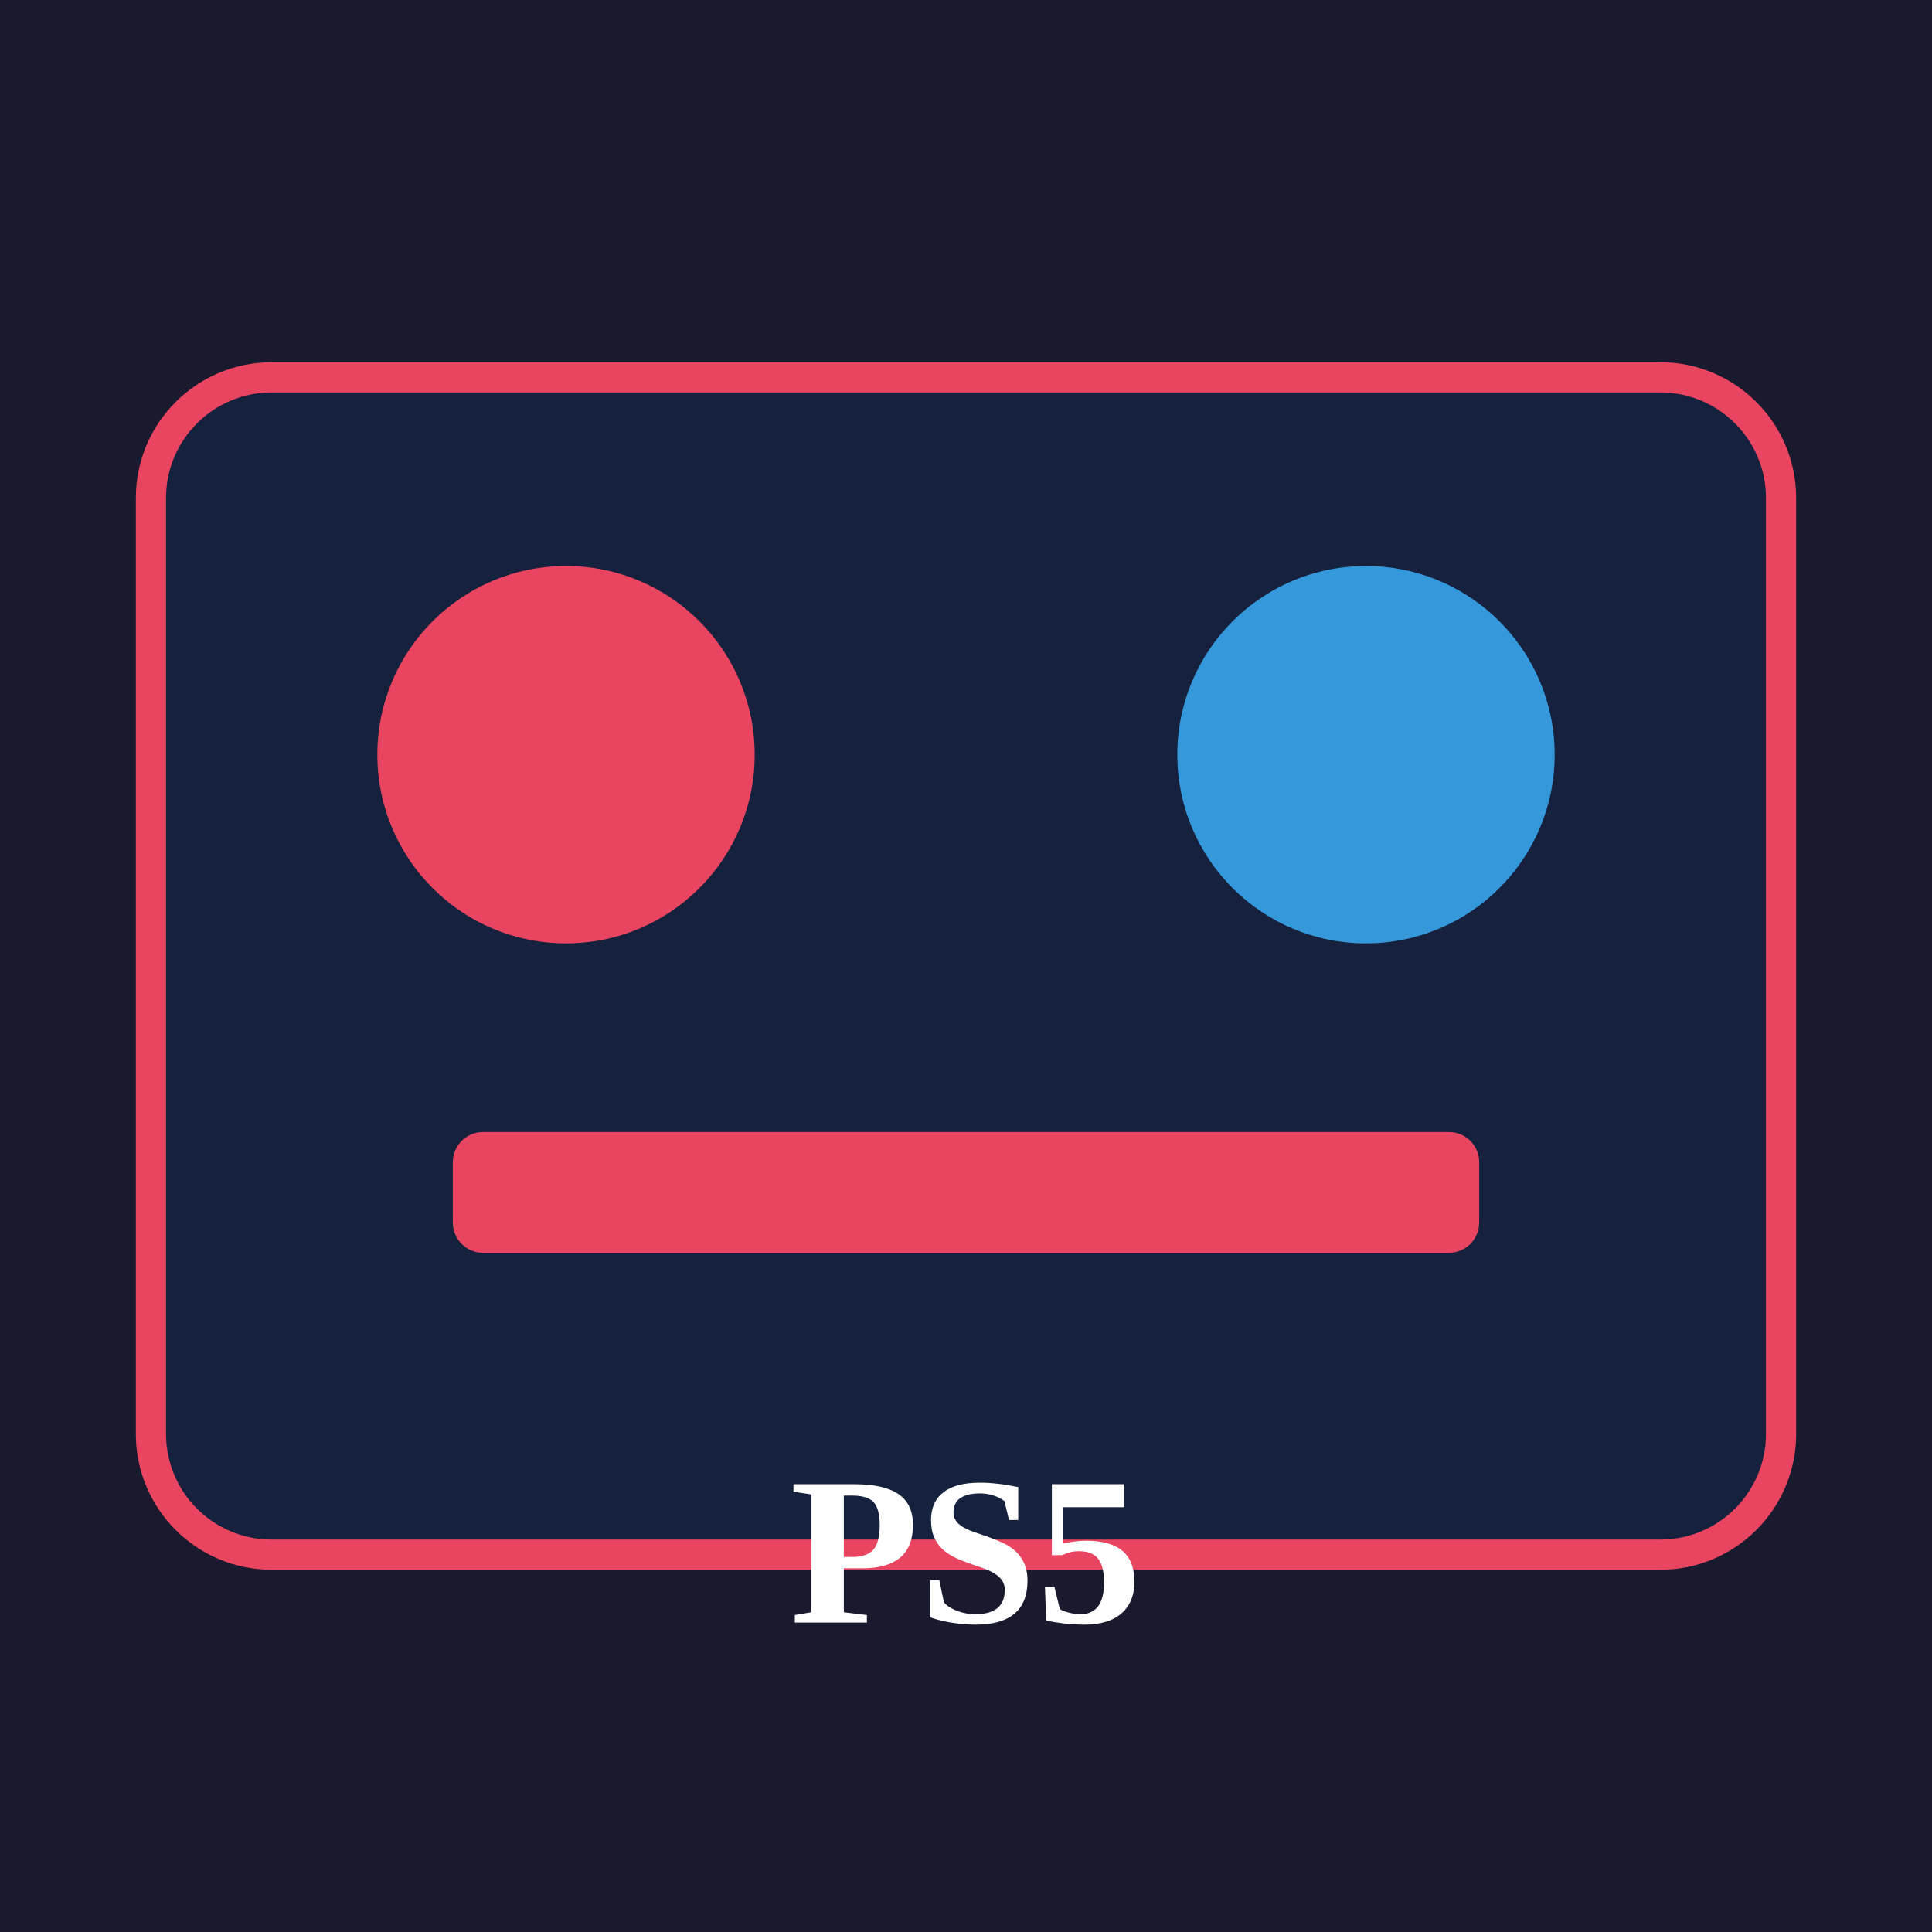
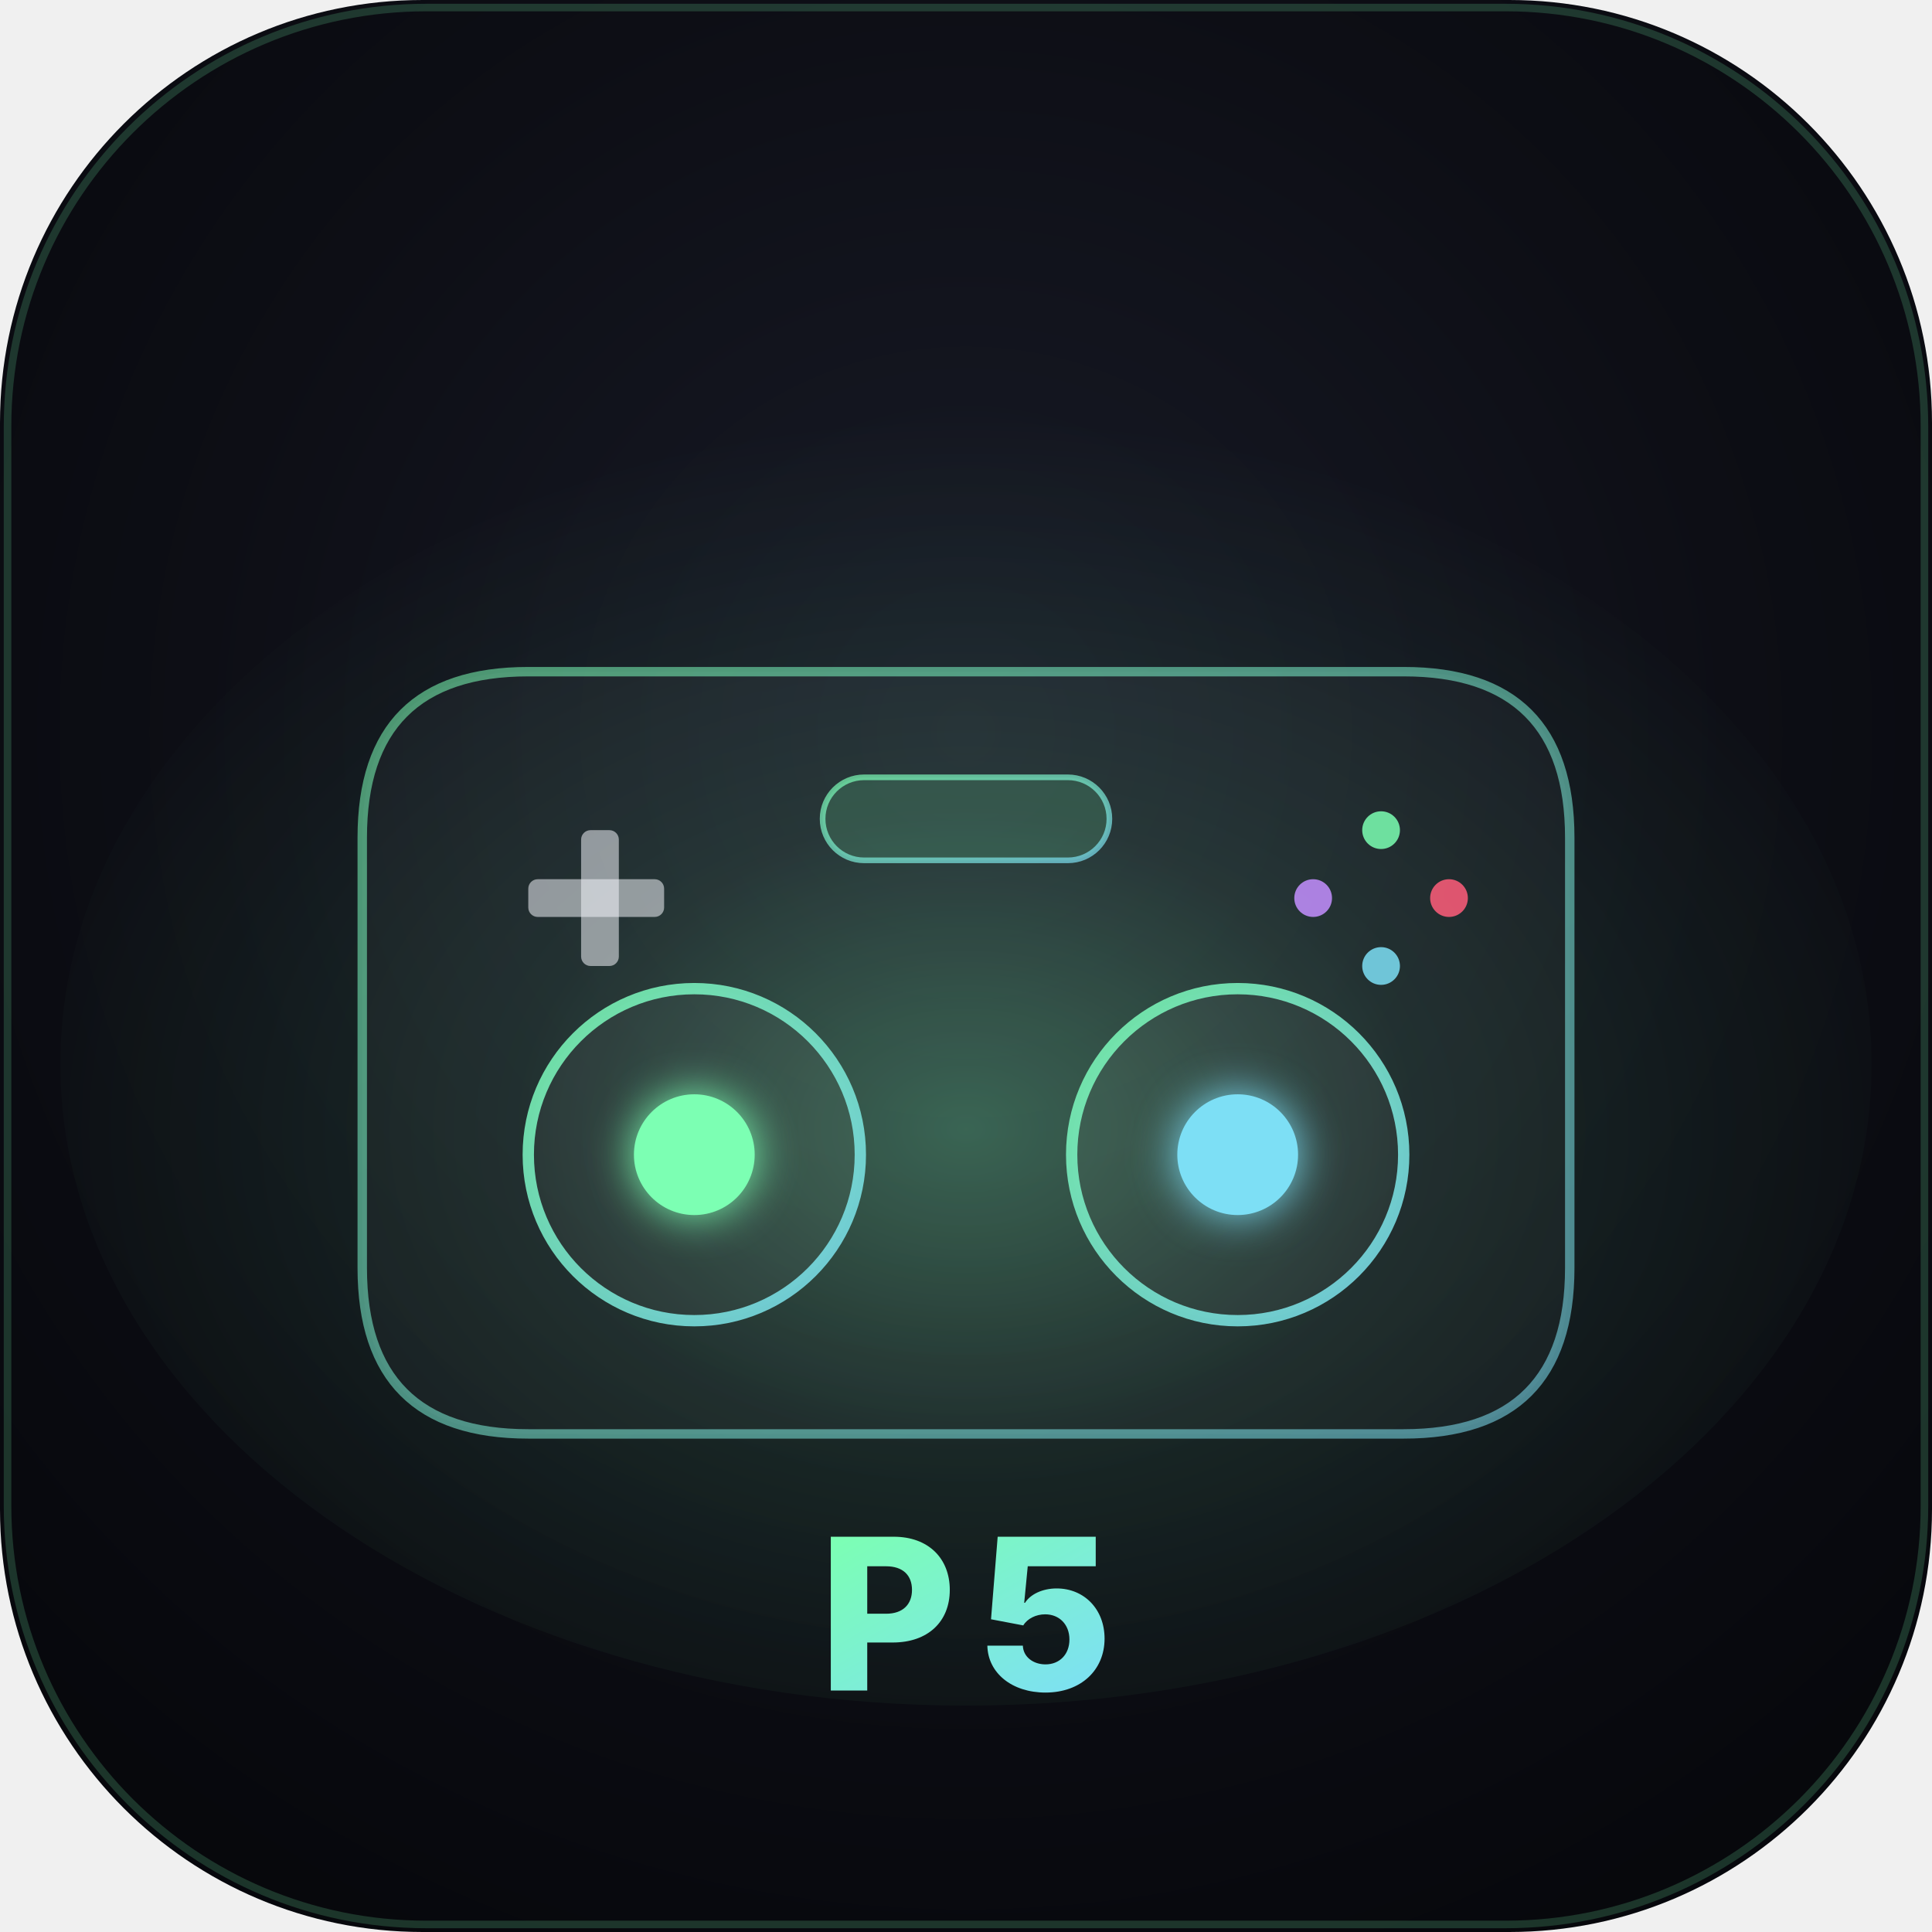
<svg xmlns="http://www.w3.org/2000/svg" viewBox="0 0 512 512">
-   <rect width="512" height="512" fill="#1a1a2e" />
-   <rect x="40" y="100" width="432" height="312" rx="32" fill="#16213e" stroke="#e94560" stroke-width="8" />
-   <circle cx="150" cy="200" r="50" fill="#e94560" />
-   <circle cx="362" cy="200" r="50" fill="#3498db" />
-   <rect x="120" y="300" width="272" height="32" rx="8" fill="#e94560" />
-   <text x="256" y="430" text-anchor="middle" fill="#fff" font-size="56" font-weight="bold">PS5</text>
+   <defs>
+     <radialGradient id="bg" cx="50%" cy="38%" r="72%">
+       <stop offset="0%" stop-color="#181b27" />
+       <stop offset="55%" stop-color="#0d0e15" />
+       <stop offset="100%" stop-color="#06070b" />
+     </radialGradient>
+     <linearGradient id="mintCyan" x1="0%" y1="0%" x2="100%" y2="100%">
+       <stop offset="0%" stop-color="#7cffb3" />
+       <stop offset="100%" stop-color="#7ddff5" />
+     </linearGradient>
+     <radialGradient id="halo" cx="50%" cy="55%" r="55%">
+       <stop offset="0%" stop-color="#7cffb3" stop-opacity="0.32" />
+       <stop offset="45%" stop-color="#7cffb3" stop-opacity="0.10" />
+       <stop offset="100%" stop-color="#7cffb3" stop-opacity="0" />
+     </radialGradient>
+     <filter id="capGlow" x="-50%" y="-50%" width="200%" height="200%">
+       <feGaussianBlur stdDeviation="6" result="b" />
+       <feMerge>
+         <feMergeNode in="b" />
+         <feMergeNode in="SourceGraphic" />
+       </feMerge>
+     </filter>
+   </defs>
+   <rect width="512" height="512" rx="112" fill="url(#bg)" />
+   <ellipse cx="256" cy="282" rx="240" ry="170" fill="url(#halo)" />
+   <rect x="2" y="2" width="508" height="508" rx="111" fill="none" stroke="rgba(124,255,179,0.18)" stroke-width="2" />
+   <path d="M 96 222            Q 96 178 140 178            L 372 178            Q 416 178 416 222            L 416 336            Q 416 380 372 380            L 140 380            Q 96 380 96 336 Z" fill="rgba(255,255,255,0.035)" stroke="url(#mintCyan)" stroke-width="2.5" stroke-opacity="0.55" />
+   <rect x="218" y="206" width="76" height="22" rx="11" fill="rgba(124,255,179,0.16)" stroke="url(#mintCyan)" stroke-width="1.5" stroke-opacity="0.7" />
+   <g transform="translate(140, 220)" fill="rgba(240,242,247,0.55)">
+     <rect x="14" y="0" width="10" height="36" rx="2.5" />
+     <rect x="0" y="13" width="36" height="10" rx="2.5" />
+   </g>
+   <g transform="translate(348, 220)">
+     <circle cx="18" cy="0" r="5" fill="#7cffb3" fill-opacity="0.85" />
+     <circle cx="0" cy="18" r="5" fill="#c490ff" fill-opacity="0.85" />
+     <circle cx="36" cy="18" r="5" fill="#ff5d7a" fill-opacity="0.85" />
+     <circle cx="18" cy="36" r="5" fill="#7ddff5" fill-opacity="0.85" />
+   </g>
+   <circle cx="184" cy="306" r="44" fill="rgba(255,255,255,0.04)" stroke="url(#mintCyan)" stroke-width="3" stroke-opacity="0.85" />
+   <circle cx="184" cy="306" r="16" fill="#7cffb3" filter="url(#capGlow)" />
+   <circle cx="328" cy="306" r="44" fill="rgba(255,255,255,0.04)" stroke="url(#mintCyan)" stroke-width="3" stroke-opacity="0.85" />
+   <circle cx="328" cy="306" r="16" fill="#7ddff5" filter="url(#capGlow)" />
+   <text x="256" y="448" text-anchor="middle" font-family="Geist, -apple-system, BlinkMacSystemFont, 'Segoe UI', system-ui, sans-serif" font-size="56" font-weight="800" letter-spacing="6" fill="url(#mintCyan)">P5</text>
</svg>
